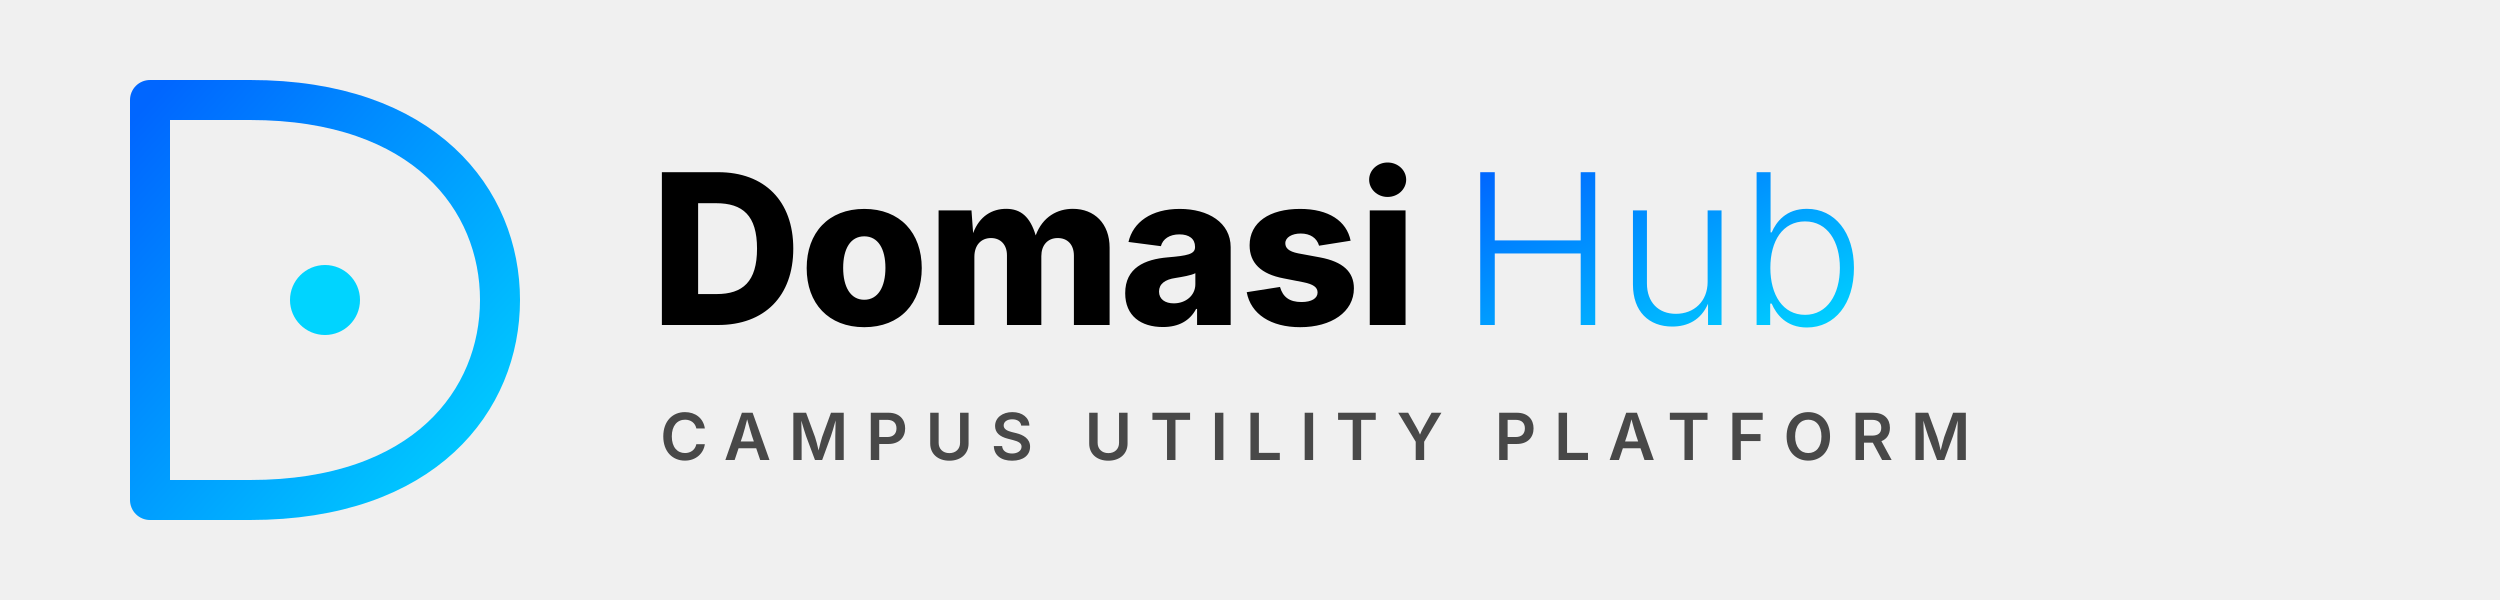
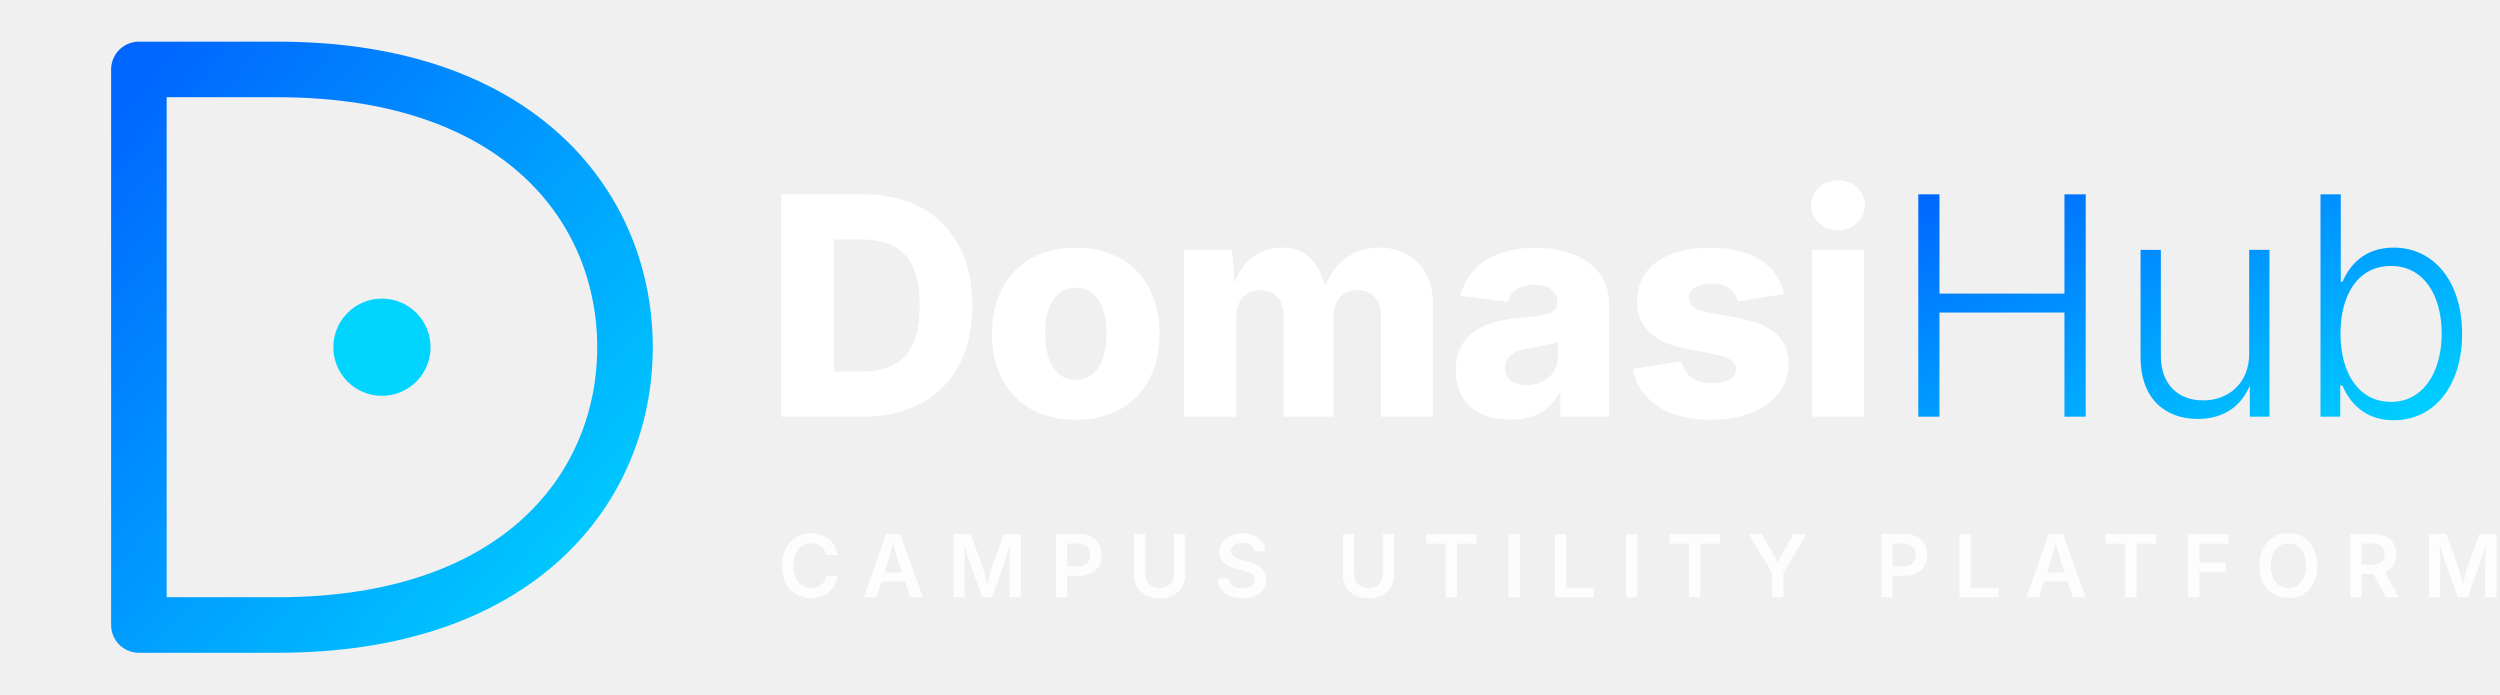
- <svg xmlns="http://www.w3.org/2000/svg" viewBox="0 0 500 120" width="100%" height="100%">
+ <svg xmlns="http://www.w3.org/2000/svg" viewBox="0 0 360 100" width="100%" height="100%">
  <defs>
    <linearGradient id="hubGradient" x1="0%" y1="0%" x2="100%" y2="100%">
      <stop offset="0%" stop-color="#0066FF" />
      <stop offset="100%" stop-color="#00D4FF" />
    </linearGradient>
  </defs>
-   <g transform="translate(10, 10)">
+   <g transform="translate(0, 0)">
    <path d="M 40,10 C 75,10 90,30 90,50 C 90,70 75,90 40,90 L 20,90 L 20,10 Z" fill="none" stroke="url(#hubGradient)" stroke-width="8" stroke-linecap="round" stroke-linejoin="round" />
    <path d="M 20,50 L 55,50" fill="none" stroke="url(#hubGradient)" stroke-width="8" stroke-linecap="round" />
    <path d="M 55,30 L 55,70" fill="none" stroke="url(#hubGradient)" stroke-width="8" stroke-linecap="round" />
    <circle cx="55" cy="50" r="7" fill="#00D4FF" />
  </g>
-   <text x="130" y="65" font-family="system-ui, -apple-system, sans-serif" font-size="42px" font-weight="800" letter-spacing="-0.5px" fill="currentColor">Domasi</text>
-   <text x="292" y="65" font-family="system-ui, -apple-system, sans-serif" font-size="42px" font-weight="300" letter-spacing="0px" fill="url(#hubGradient)">Hub</text>
-   <text x="132" y="92" font-family="system-ui, -apple-system, sans-serif" font-size="13px" font-weight="600" letter-spacing="3.5px" opacity="0.7" fill="currentColor">CAMPUS UTILITY PLATFORM</text>
+   <text x="110" y="60" font-family="system-ui, -apple-system, sans-serif" font-size="44px" font-weight="800" letter-spacing="-0.5px" fill="#FFFFFF">Domasi</text>
+   <text x="272" y="60" font-family="system-ui, -apple-system, sans-serif" font-size="44px" font-weight="300" letter-spacing="0px" fill="url(#hubGradient)">Hub</text>
+   <text x="112" y="86" font-family="system-ui, -apple-system, sans-serif" font-size="12.5px" font-weight="600" letter-spacing="3.2px" opacity="0.85" fill="#FFFFFF">CAMPUS UTILITY PLATFORM</text>
</svg>
